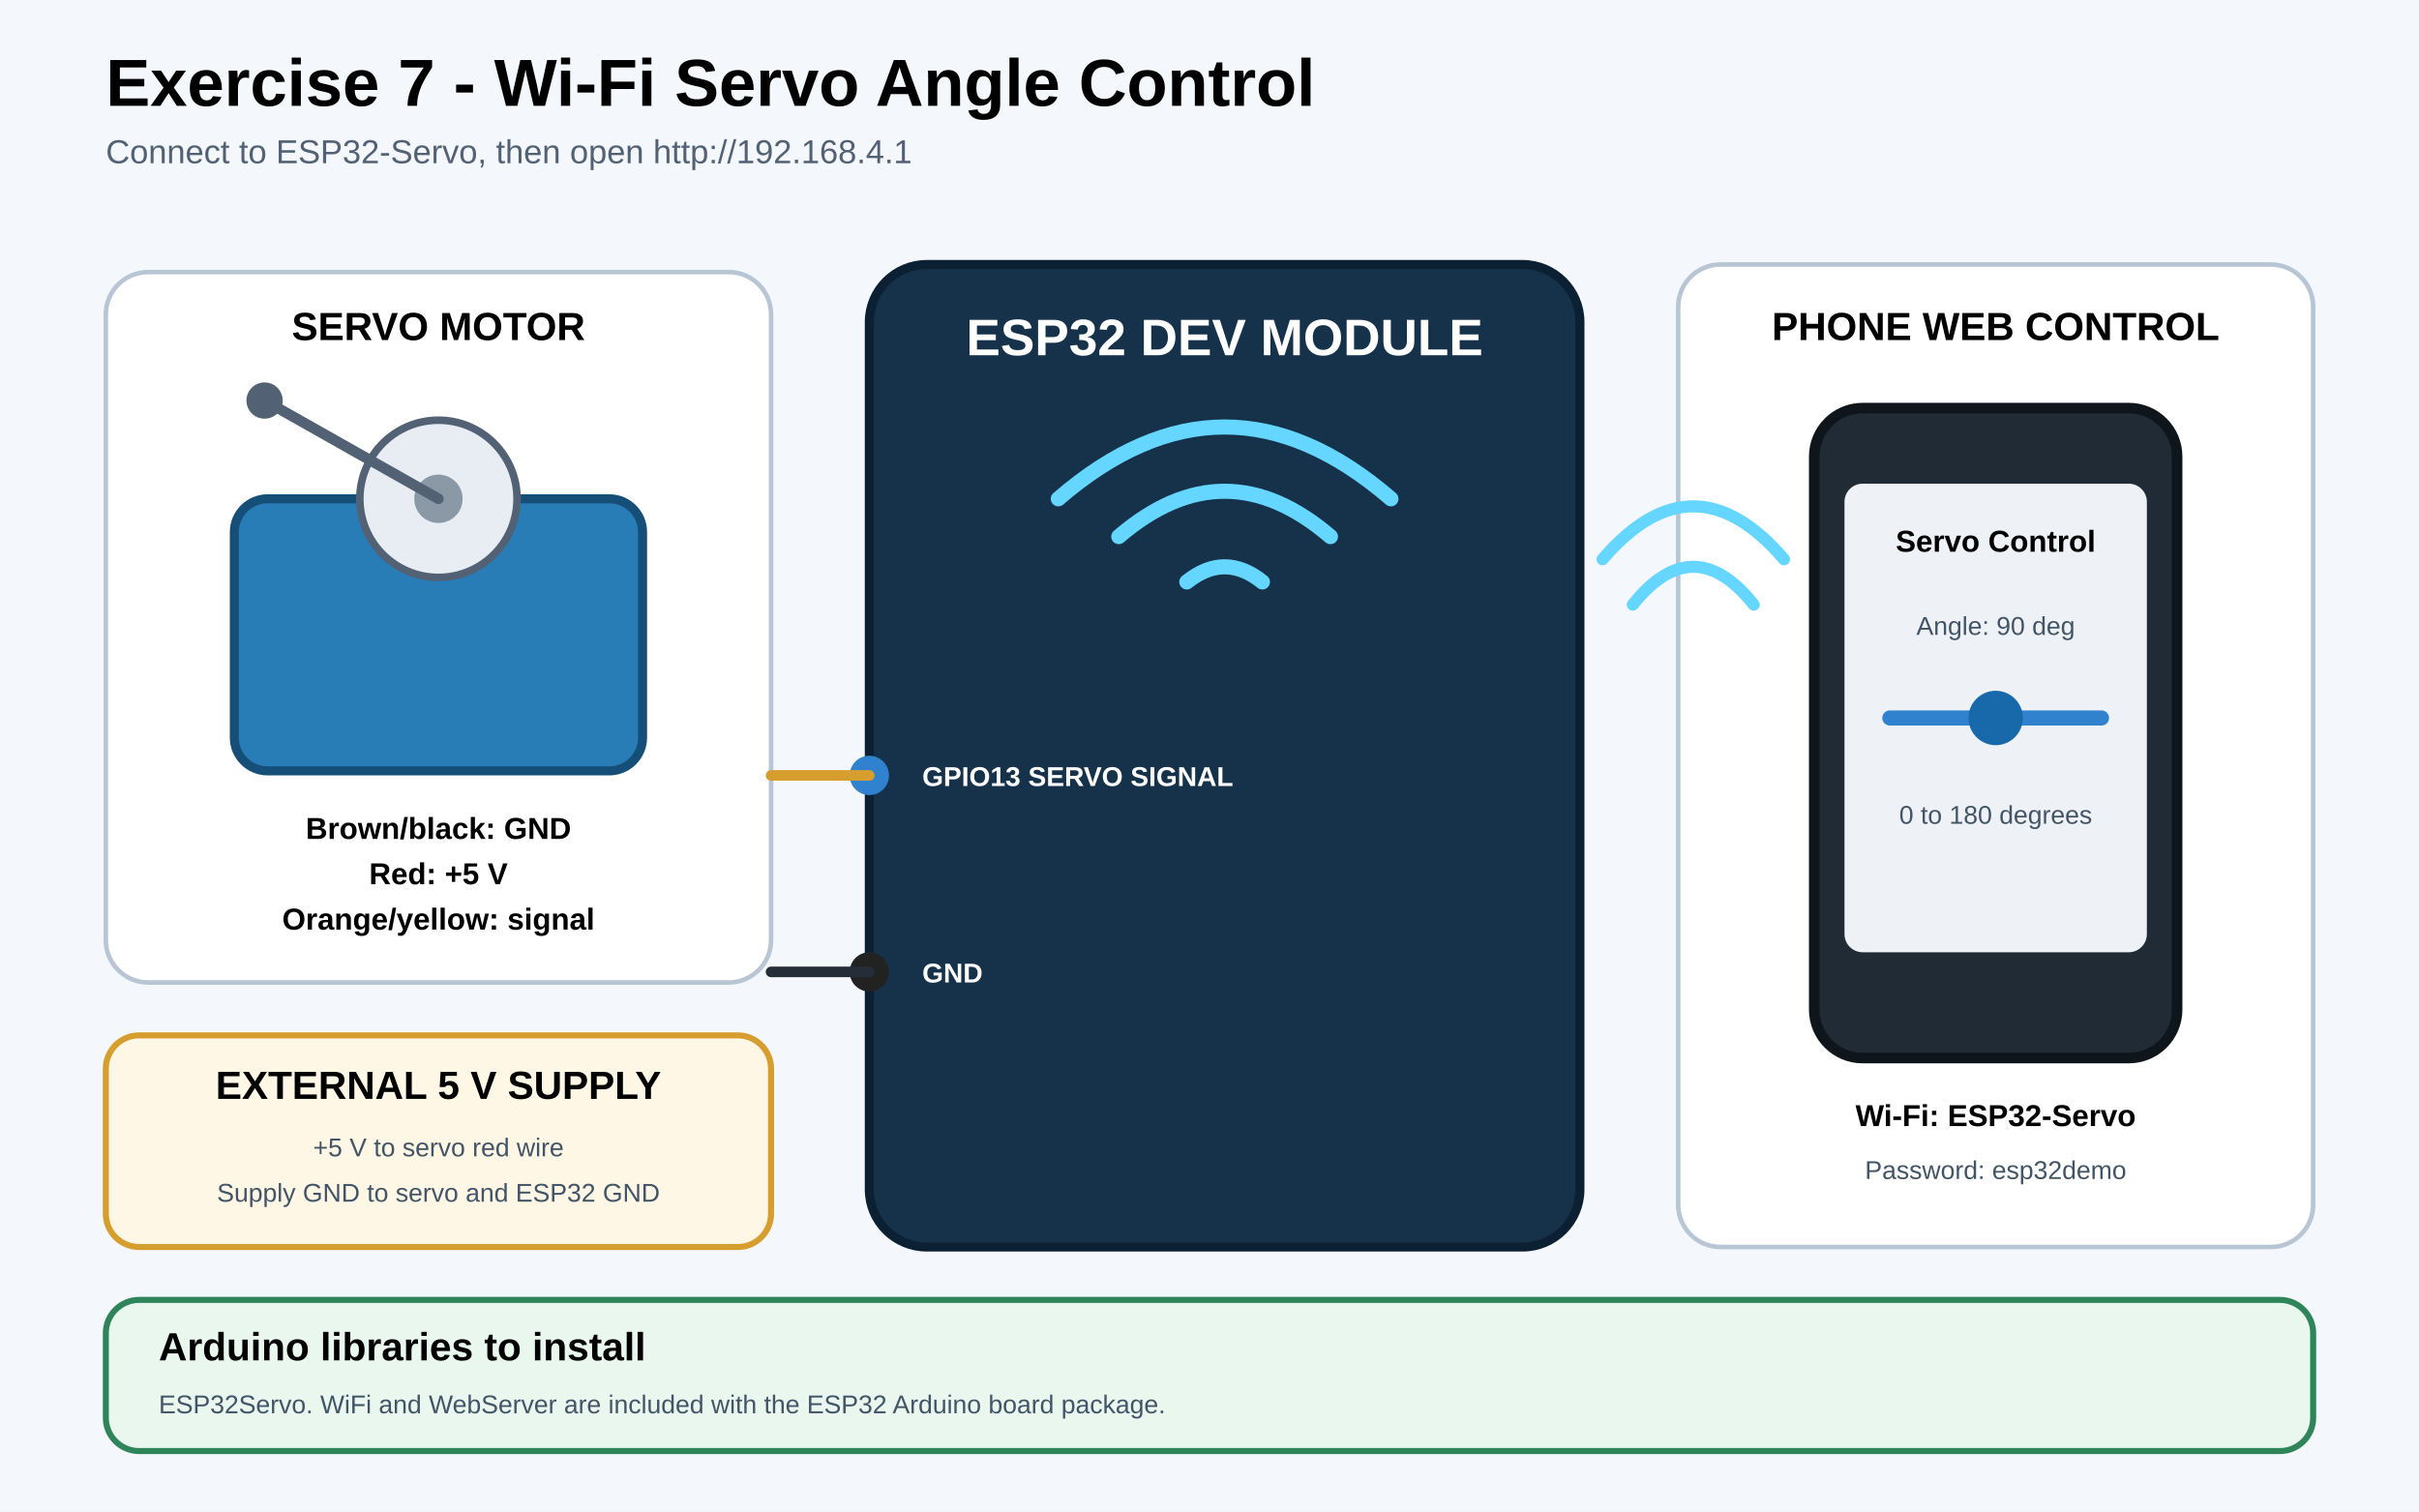
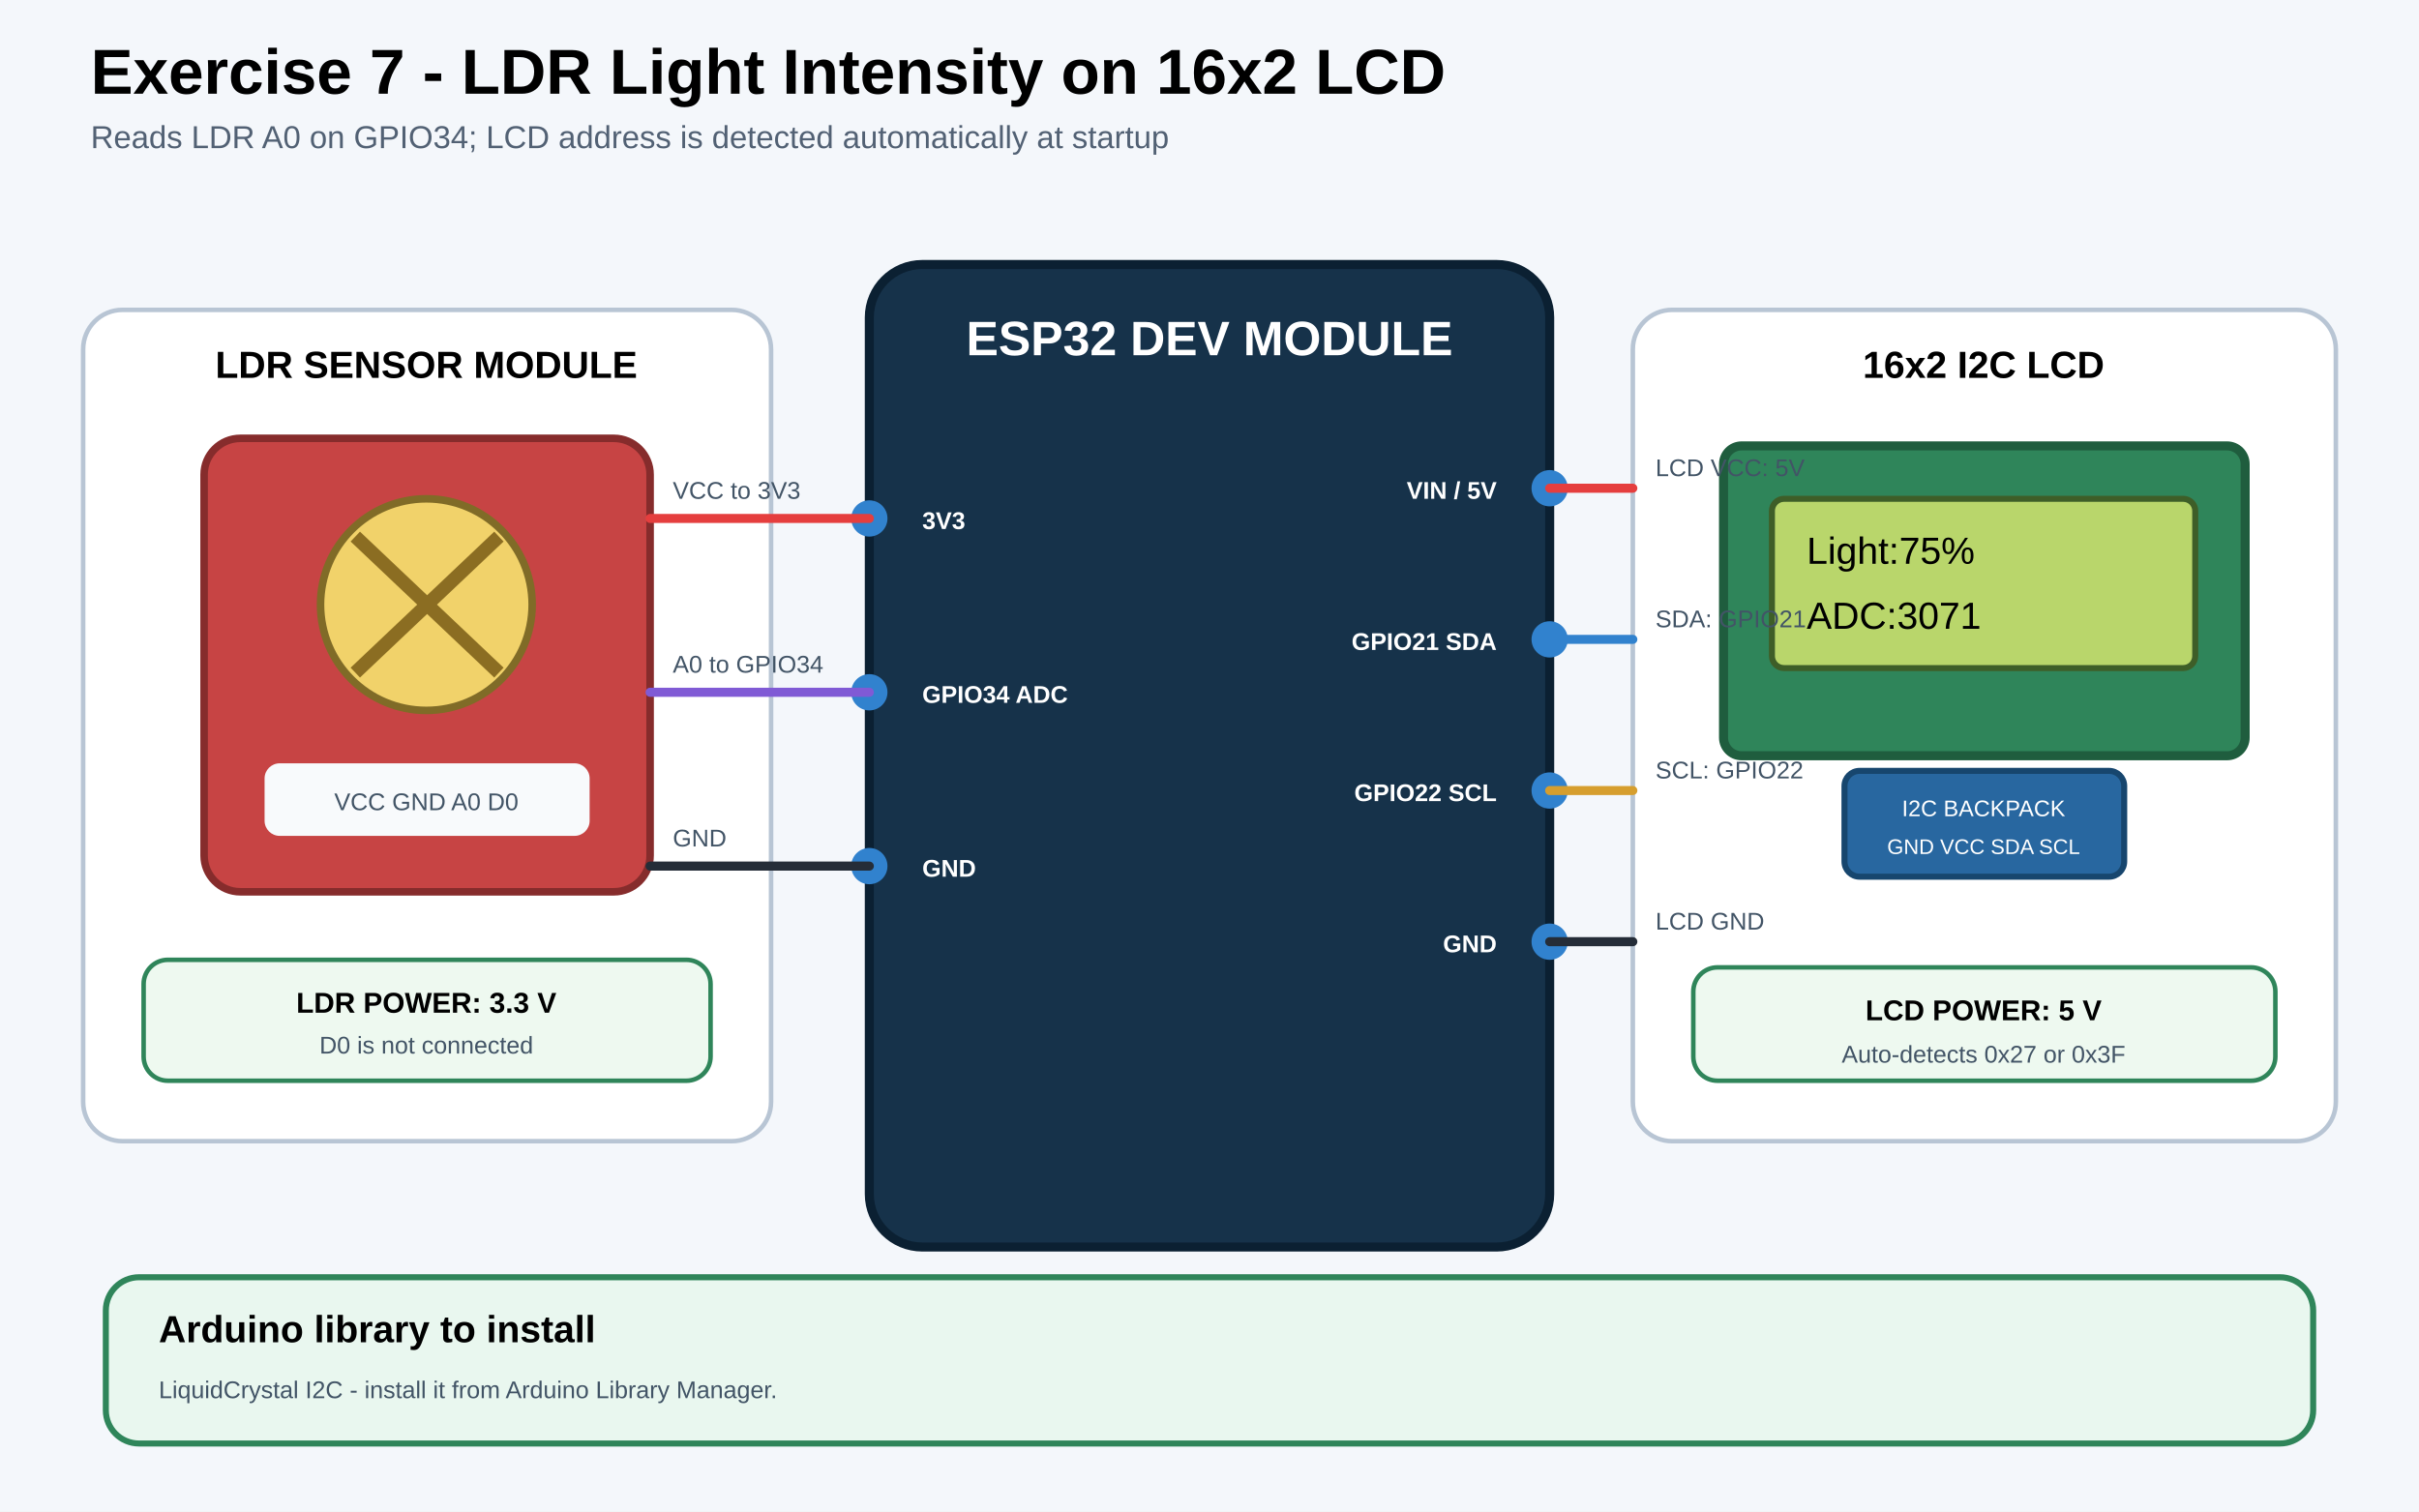
<svg xmlns="http://www.w3.org/2000/svg" width="1600" height="1000" viewBox="0 0 1600 1000">
  <rect width="1600" height="1000" fill="#f4f7fb" />
  <defs>
    <style>
-     text{font-family:Arial,sans-serif}.title{font-size:44px;font-weight:700}.sub{font-size:22px;fill:#526174}.head{font-size:26px;font-weight:700}.label{font-size:20px;font-weight:700}.small{font-size:17px;fill:#425466}.pin text{font-size:18px;fill:#ffffff;font-weight:700}.wire{fill:none;stroke-width:7;stroke-linecap:round;stroke-linejoin:round}.panel{fill:white;stroke:#b8c5d4;stroke-width:3}
+     text{font-family:Arial,sans-serif}.title{font-size:42px;font-weight:700}.sub{font-size:21px;fill:#526174}.head{font-size:25px;font-weight:700}.label{font-size:19px;font-weight:700}.small{font-size:16px;fill:#425466}.pin text{font-size:16px;fill:#ffffff;font-weight:700}.wire{fill:none;stroke-width:6;stroke-linecap:round;stroke-linejoin:round}.panel{fill:white;stroke:#b8c5d4;stroke-width:3}
  </style>
  </defs>
-   <text x="70" y="70" class="title">Exercise 7 - Wi-Fi Servo Angle Control</text>
-   <text x="70" y="108" class="sub">Connect to ESP32-Servo, then open http://192.168.4.1</text>
-   <rect x="575" y="175" width="470" height="650" rx="38" fill="#16324a" stroke="#0b2032" stroke-width="6" />
-   <text x="810" y="235" text-anchor="middle" font-size="34" font-weight="700" style="fill:#fff">ESP32 DEV MODULE</text>
-   <path d="M700 330Q810 235 920 330M740 355Q810 295 880 355M785 385Q810 365 835 385" fill="none" stroke="#65d6ff" stroke-width="10" stroke-linecap="round" />
+   <text x="60" y="62" class="title">Exercise 7 - LDR Light Intensity on 16x2 LCD</text>
+   <text x="60" y="98" class="sub">Reads LDR A0 on GPIO34; LCD address is detected automatically at startup</text>
+   <rect x="575" y="175" width="450" height="650" rx="35" fill="#16324a" stroke="#0b2032" stroke-width="6" />
+   <text x="800" y="235" text-anchor="middle" font-size="32" font-weight="700" style="fill:#fff">ESP32 DEV MODULE</text>
  <g class="pin">
-     <text style="fill:#fff" x="610" y="520">GPIO13 SERVO SIGNAL</text>
-     <text style="fill:#fff" x="610" y="650">GND</text>
+     <text style="fill:#fff" x="610" y="350">3V3</text>
+     <text style="fill:#fff" x="610" y="465">GPIO34 ADC</text>
+     <text style="fill:#fff" x="610" y="580">GND</text>
+     <text style="fill:#fff" x="990" y="330" text-anchor="end">VIN / 5V</text>
+     <text style="fill:#fff" x="990" y="430" text-anchor="end">GPIO21 SDA</text>
+     <text style="fill:#fff" x="990" y="530" text-anchor="end">GPIO22 SCL</text>
+     <text style="fill:#fff" x="990" y="630" text-anchor="end">GND</text>
  </g>
-   <circle cx="575" cy="513" r="13" fill="#3182ce" />
-   <circle cx="575" cy="643" r="13" fill="#222" />
-   <rect x="70" y="180" width="440" height="470" rx="28" class="panel" />
-   <text x="290" y="225" text-anchor="middle" class="head">SERVO MOTOR</text>
-   <rect x="155" y="330" width="270" height="180" rx="22" fill="#287db7" stroke="#154f78" stroke-width="6" />
-   <circle cx="290" cy="330" r="52" fill="#e7edf3" stroke="#526174" stroke-width="5" />
-   <circle cx="290" cy="330" r="16" fill="#8b98a5" />
-   <path d="M290 330L175 265" class="wire" stroke="#526174" />
-   <circle cx="175" cy="265" r="12" fill="#526174" />
-   <text x="290" y="555" text-anchor="middle" class="label">Brown/black: GND</text>
-   <text x="290" y="585" text-anchor="middle" class="label">Red: +5 V</text>
-   <text x="290" y="615" text-anchor="middle" class="label">Orange/yellow: signal</text>
-   <path d="M510 513H575" class="wire" stroke="#d69e2e" />
-   <path d="M510 643H575" class="wire" stroke="#252d38" />
-   <rect x="70" y="685" width="440" height="140" rx="22" fill="#fff7e6" stroke="#d69e2e" stroke-width="4" />
-   <text x="290" y="727" text-anchor="middle" class="head">EXTERNAL 5 V SUPPLY</text>
-   <text x="290" y="765" text-anchor="middle" class="small">+5 V to servo red wire</text>
-   <text x="290" y="795" text-anchor="middle" class="small">Supply GND to servo and ESP32 GND</text>
-   <rect x="1110" y="175" width="420" height="650" rx="28" class="panel" />
-   <text x="1320" y="225" text-anchor="middle" class="head">PHONE WEB CONTROL</text>
-   <rect x="1200" y="270" width="240" height="430" rx="32" fill="#202b35" stroke="#0e151b" stroke-width="7" />
-   <rect x="1220" y="320" width="200" height="310" rx="12" fill="#eef2f7" />
-   <text x="1320" y="365" text-anchor="middle" class="label">Servo Control</text>
-   <text x="1320" y="420" text-anchor="middle" class="small">Angle: 90 deg</text>
-   <path d="M1250 475H1390" stroke="#3182ce" stroke-width="10" stroke-linecap="round" />
-   <circle cx="1320" cy="475" r="18" fill="#1769aa" />
-   <text x="1320" y="545" text-anchor="middle" class="small">0 to 180 degrees</text>
-   <path d="M1080 400Q1120 350 1160 400M1060 370Q1120 300 1180 370" fill="none" stroke="#65d6ff" stroke-width="8" stroke-linecap="round" />
-   <text x="1320" y="745" text-anchor="middle" class="label">Wi-Fi: ESP32-Servo</text>
-   <text x="1320" y="780" text-anchor="middle" class="small">Password: esp32demo</text>
-   <rect x="70" y="860" width="1460" height="100" rx="22" fill="#e9f7ef" stroke="#2f855a" stroke-width="4" />
-   <text x="105" y="900" class="head">Arduino libraries to install</text>
-   <text x="105" y="935" class="small">ESP32Servo. WiFi and WebServer are included with the ESP32 Arduino board package.</text>
+   <g fill="#3182ce">
+     <circle cx="575" cy="343" r="12" />
+     <circle cx="575" cy="458" r="12" />
+     <circle cx="575" cy="573" r="12" />
+     <circle cx="1025" cy="323" r="12" />
+     <circle cx="1025" cy="423" r="12" />
+     <circle cx="1025" cy="523" r="12" />
+     <circle cx="1025" cy="623" r="12" />
+   </g>
+   <rect x="55" y="205" width="455" height="550" rx="26" class="panel" />
+   <text x="282" y="250" text-anchor="middle" class="head">LDR SENSOR MODULE</text>
+   <rect x="135" y="290" width="295" height="300" rx="24" fill="#c74444" stroke="#862c2c" stroke-width="5" />
+   <circle cx="282" cy="400" r="70" fill="#f1d26a" stroke="#806b27" stroke-width="5" />
+   <path d="M235 355L330 445M330 355L235 445" stroke="#8b6d22" stroke-width="9" />
+   <rect x="175" y="505" width="215" height="48" rx="10" fill="#f8fafc" />
+   <text x="282" y="536" text-anchor="middle" class="small">VCC  GND  A0  D0</text>
+   <path d="M430 343H575" class="wire" stroke="#e53e3e" />
+   <path d="M430 458H575" class="wire" stroke="#805ad5" />
+   <path d="M430 573H575" class="wire" stroke="#252d38" />
+   <g class="small">
+     <text x="445" y="330">VCC to 3V3</text>
+     <text x="445" y="445">A0 to GPIO34</text>
+     <text x="445" y="560">GND</text>
+   </g>
+   <rect x="95" y="635" width="375" height="80" rx="16" fill="#eef9f0" stroke="#2f855a" stroke-width="3" />
+   <text x="282" y="670" text-anchor="middle" class="label">LDR POWER: 3.3 V</text>
+   <text x="282" y="697" text-anchor="middle" class="small">D0 is not connected</text>
+   <rect x="1080" y="205" width="465" height="550" rx="26" class="panel" />
+   <text x="1312" y="250" text-anchor="middle" class="head">16x2 I2C LCD</text>
+   <rect x="1140" y="295" width="345" height="205" rx="12" fill="#2f855a" stroke="#1f5d3e" stroke-width="6" />
+   <rect x="1172" y="330" width="280" height="112" rx="8" fill="#b9d66b" stroke="#3e5e28" stroke-width="4" />
+   <text x="1195" y="373" font-family="monospace" font-size="25">Light:75%</text>
+   <text x="1195" y="416" font-family="monospace" font-size="25">ADC:3071</text>
+   <rect x="1220" y="510" width="185" height="70" rx="10" fill="#2867a0" stroke="#17466e" stroke-width="4" />
+   <text x="1312" y="540" text-anchor="middle" font-size="15" fill="white">I2C BACKPACK</text>
+   <text x="1312" y="565" text-anchor="middle" font-size="14" fill="white">GND VCC SDA SCL</text>
+   <path d="M1025 323H1080" class="wire" stroke="#e53e3e" />
+   <path d="M1025 423H1080" class="wire" stroke="#3182ce" />
+   <path d="M1025 523H1080" class="wire" stroke="#d69e2e" />
+   <path d="M1025 623H1080" class="wire" stroke="#252d38" />
+   <g class="small">
+     <text x="1095" y="315">LCD VCC: 5V</text>
+     <text x="1095" y="415">SDA: GPIO21</text>
+     <text x="1095" y="515">SCL: GPIO22</text>
+     <text x="1095" y="615">LCD GND</text>
+   </g>
+   <rect x="1120" y="640" width="385" height="75" rx="16" fill="#eef9f0" stroke="#2f855a" stroke-width="3" />
+   <text x="1312" y="675" text-anchor="middle" class="label">LCD POWER: 5 V</text>
+   <text x="1312" y="703" text-anchor="middle" class="small">Auto-detects 0x27 or 0x3F</text>
+   <rect x="70" y="845" width="1460" height="110" rx="22" fill="#e9f7ef" stroke="#2f855a" stroke-width="4" />
+   <text x="105" y="888" class="head">Arduino library to install</text>
+   <text x="105" y="925" class="small">LiquidCrystal I2C - install it from Arduino Library Manager.</text>
</svg>
